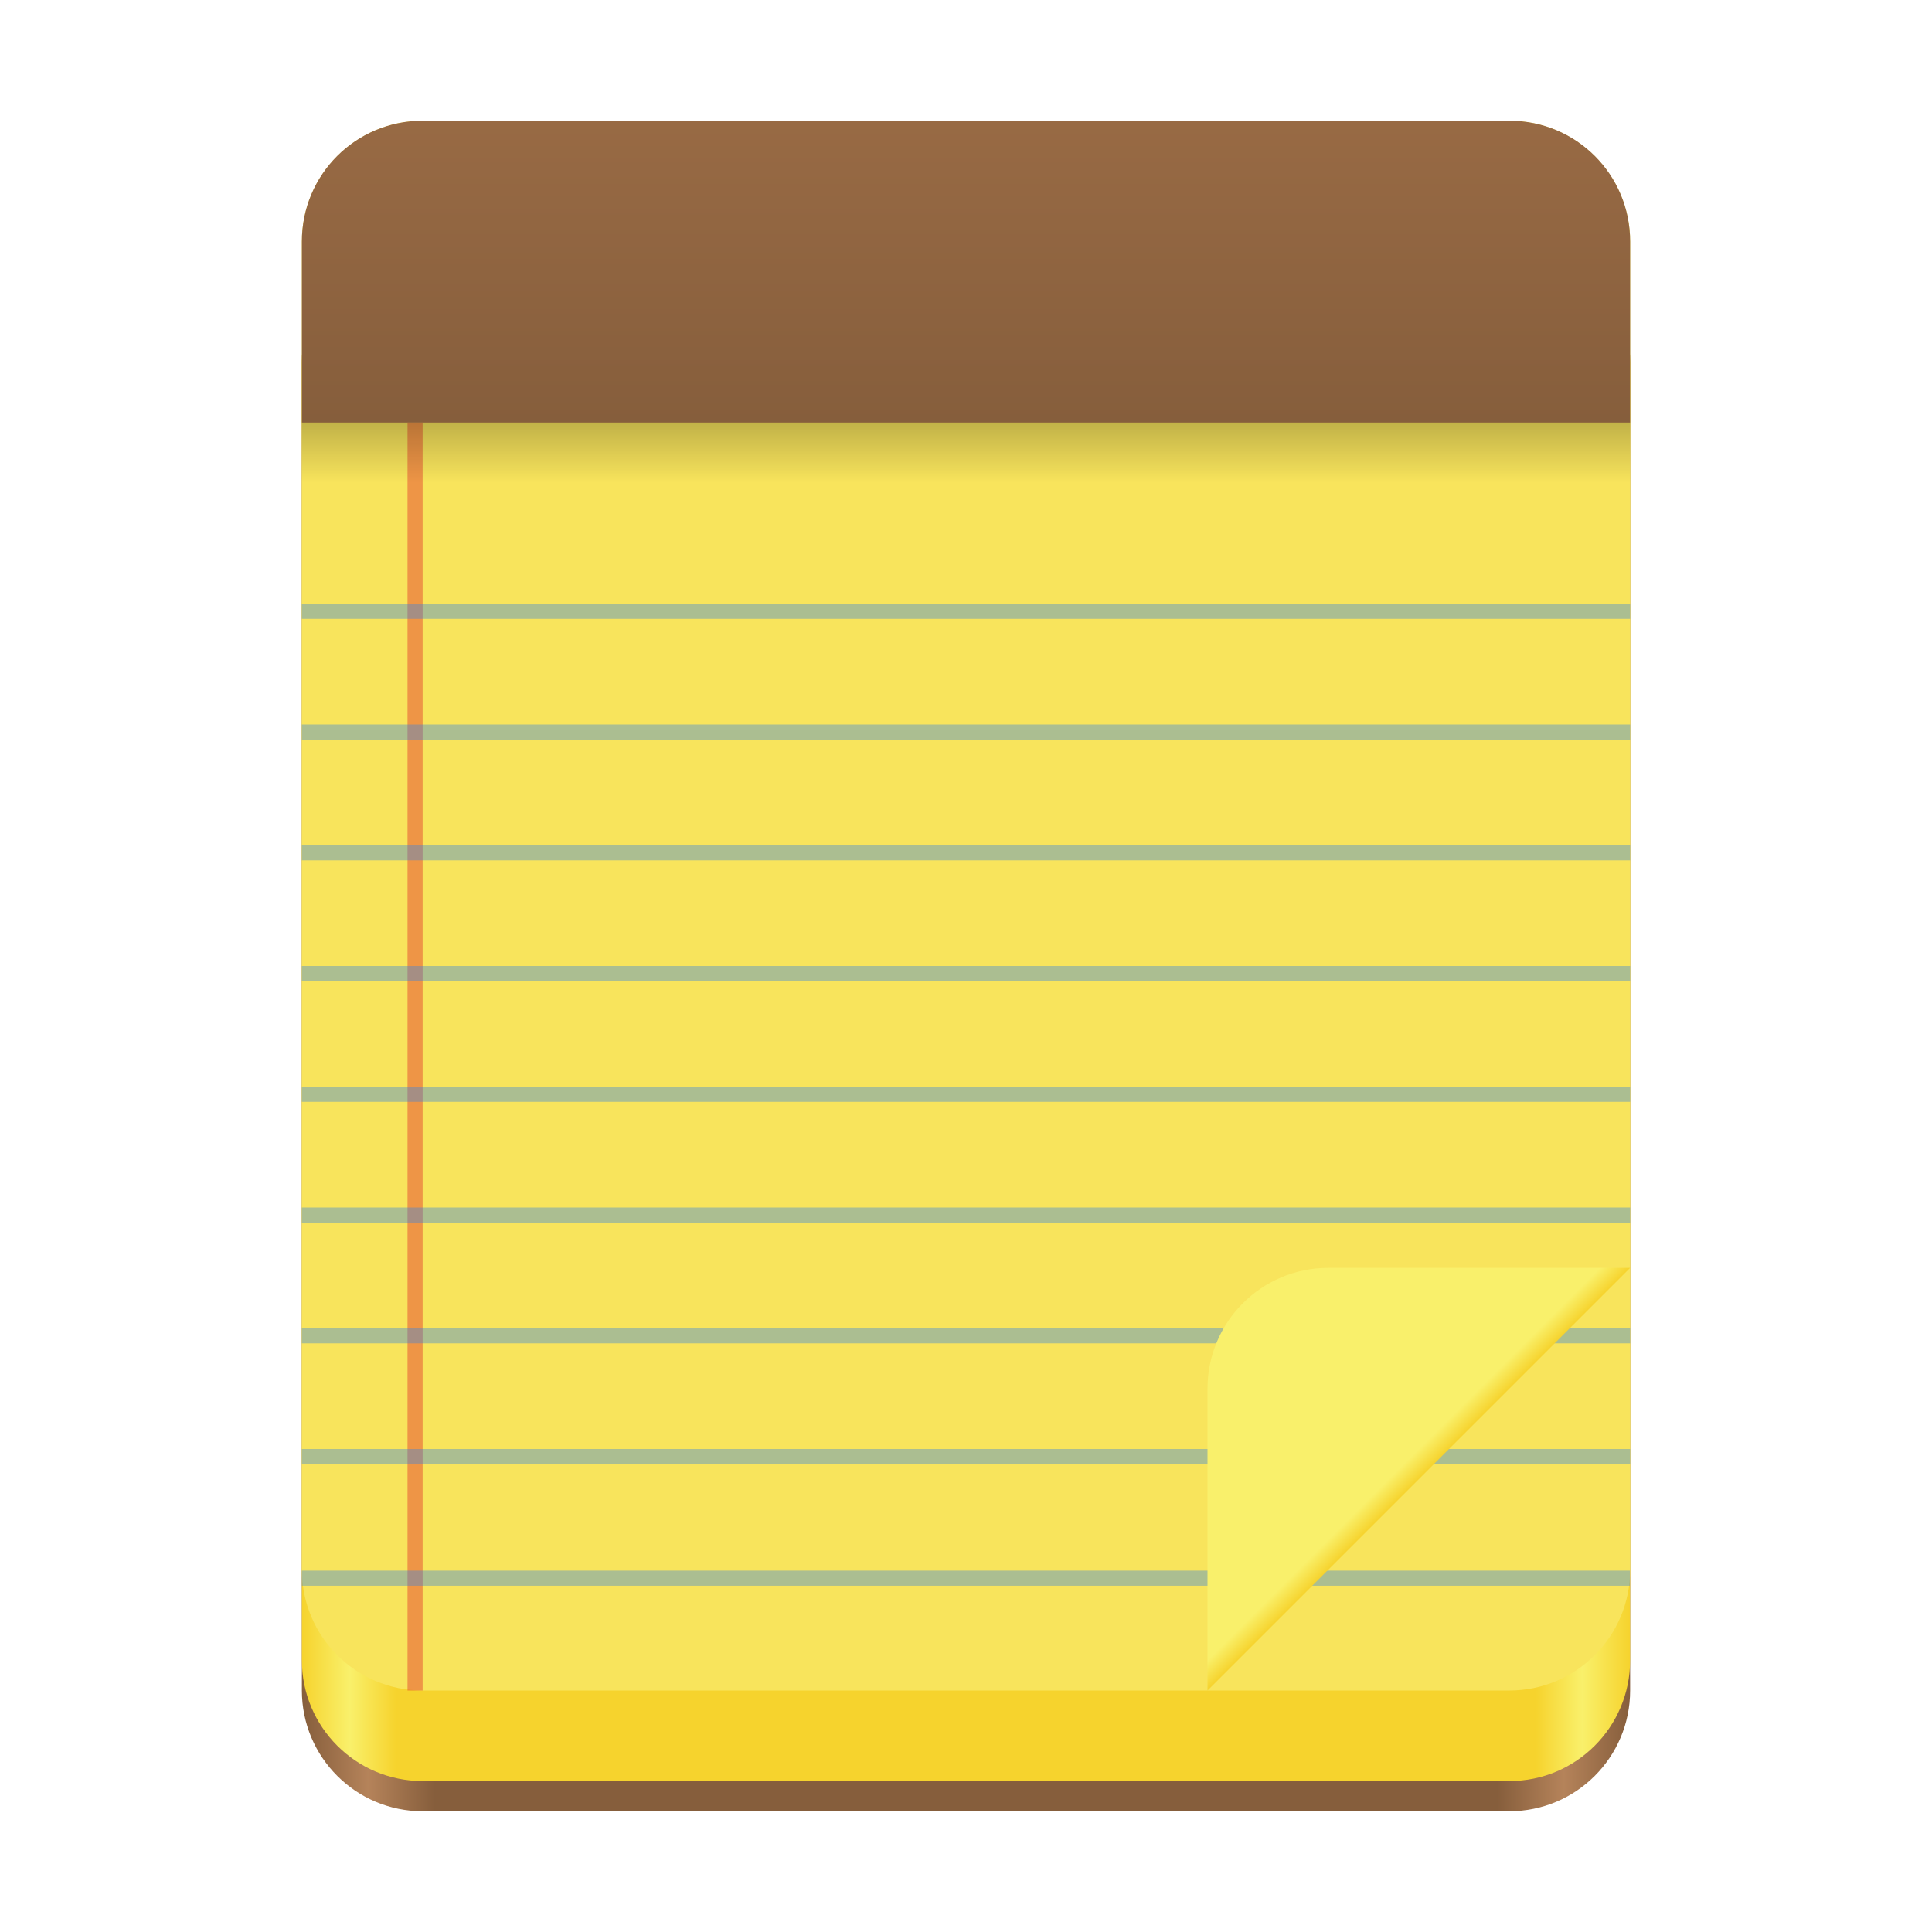
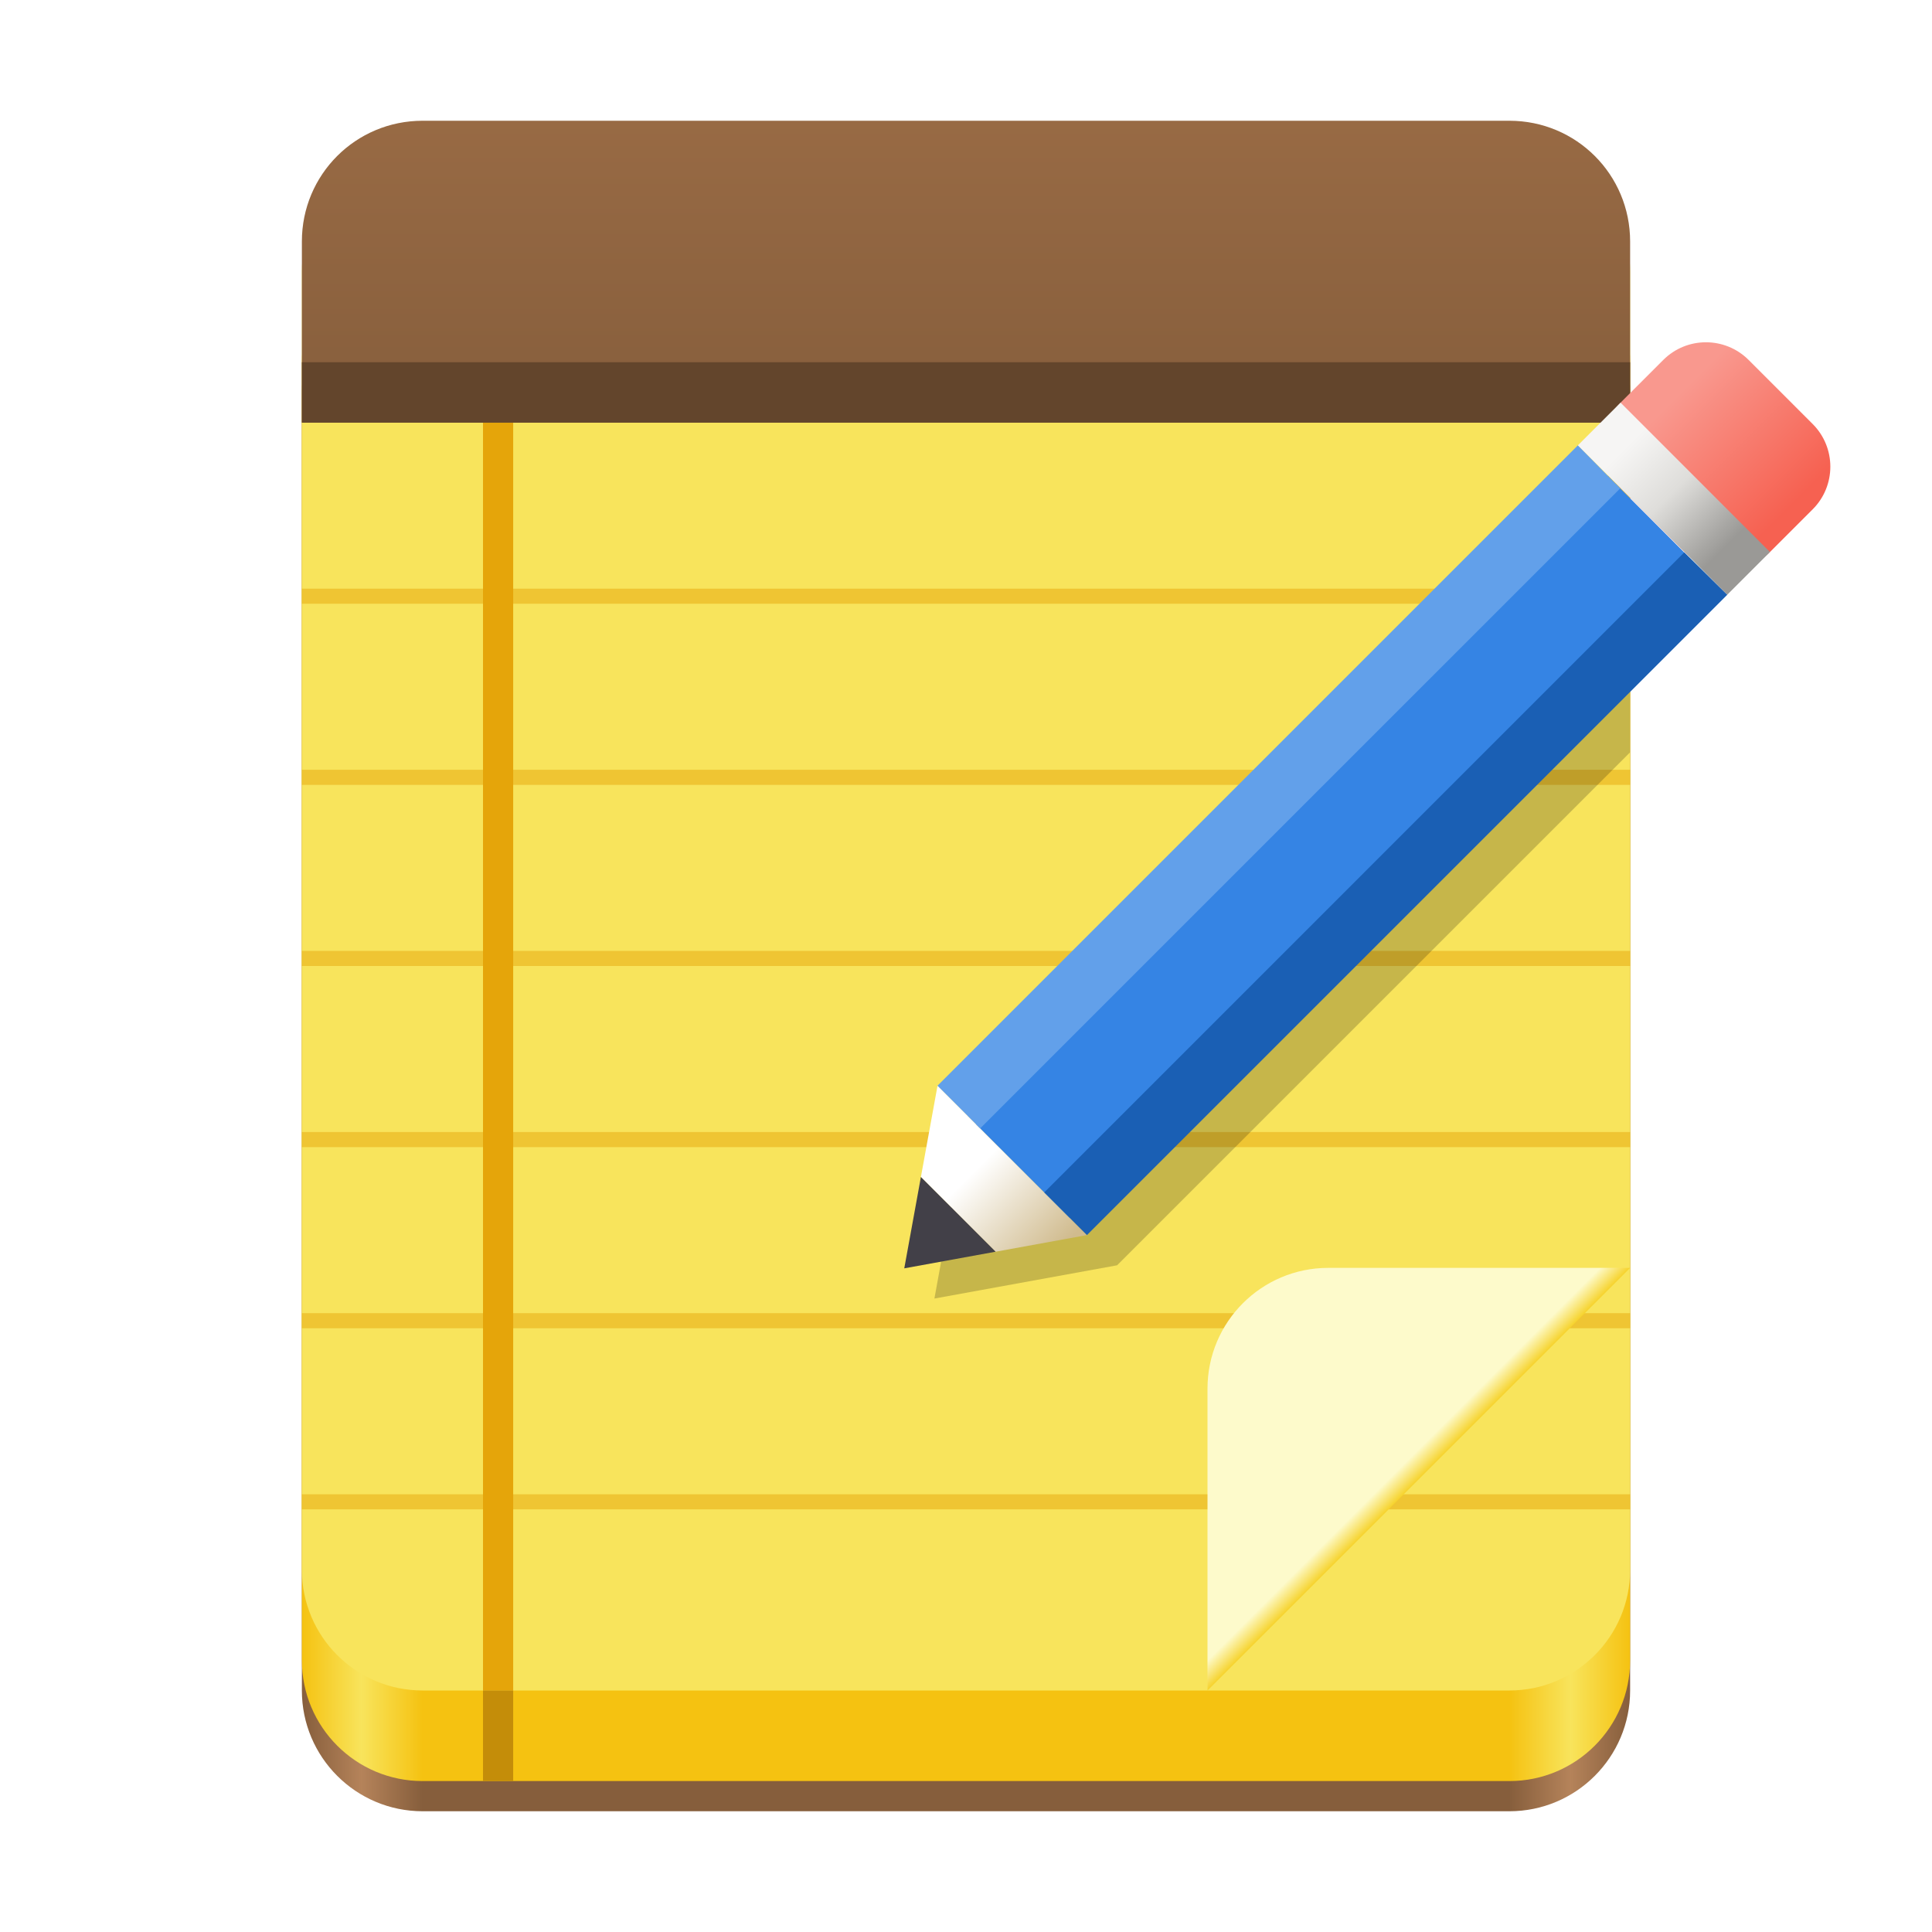
<svg xmlns="http://www.w3.org/2000/svg" height="128px" viewBox="0 0 128 128" width="128px">
-   <linearGradient id="a" gradientTransform="matrix(0.196428 0 0 0.342105 2.59732 273.7401)" gradientUnits="userSpaceOnUse" x1="88.596" x2="536.596" y1="-449.394" y2="-449.394">
+   <linearGradient id="a" gradientUnits="userSpaceOnUse" x1="20" x2="108" y1="69" y2="69">
    <stop offset="0" stop-color="#865e3c" />
-     <stop offset="0.05" stop-color="#b5835a" />
-     <stop offset="0.1" stop-color="#865e3c" />
-     <stop offset="0.9" stop-color="#865e3c" />
-     <stop offset="0.95" stop-color="#b5835a" />
+     <stop offset="0.045" stop-color="#b5835a" />
+     <stop offset="0.091" stop-color="#865e3c" />
+     <stop offset="0.909" stop-color="#865e3c" />
+     <stop offset="0.955" stop-color="#b5835a" />
    <stop offset="1" stop-color="#865e3c" />
  </linearGradient>
-   <linearGradient id="b" gradientTransform="matrix(0.196428 0 0 0.335526 2.59732 268.7835)" gradientUnits="userSpaceOnUse" x1="88.596" x2="536.596" y1="-449.394" y2="-449.394">
-     <stop offset="0" stop-color="#f6d32d" />
-     <stop offset="0.036" stop-color="#f9f06b" />
-     <stop offset="0.071" stop-color="#f6d32d" />
-     <stop offset="0.929" stop-color="#f6d32d" />
-     <stop offset="0.964" stop-color="#f9f06b" />
-     <stop offset="1" stop-color="#f6d32d" />
+   <linearGradient id="b" gradientUnits="userSpaceOnUse" x1="20" x2="108" y1="67" y2="67">
+     <stop offset="0" stop-color="#f5c211" />
+     <stop offset="0.045" stop-color="#f8e45c" />
+     <stop offset="0.091" stop-color="#f5c211" />
+     <stop offset="0.909" stop-color="#f5c211" />
+     <stop offset="0.955" stop-color="#f8e45c" />
+     <stop offset="1" stop-color="#f5c211" />
  </linearGradient>
  <linearGradient id="c" gradientUnits="userSpaceOnUse" x1="64" x2="64" y1="8" y2="28">
    <stop offset="0" stop-color="#986a44" />
    <stop offset="1" stop-color="#865e3c" />
  </linearGradient>
-   <clipPath id="d">
+   <filter id="d" height="100%" width="100%" x="0%" y="0%">
+     <feColorMatrix in="SourceGraphic" type="matrix" values="0 0 0 0 1 0 0 0 0 1 0 0 0 0 1 0 0 0 1 0" />
+   </filter>
+   <mask id="e">
+     <g filter="url(#d)">
+       <rect fill-opacity="0.5" height="128" width="128" />
+     </g>
+   </mask>
+   <clipPath id="f">
+     <rect height="152" width="192" />
+   </clipPath>
+   <clipPath id="g">
    <path d="m 80 84 h 28 v 28 h -28 z m 0 0" />
  </clipPath>
-   <clipPath id="e">
+   <clipPath id="h">
    <path d="m 108 84 l -28 28 h -8 v -36 h 36 z m 0 0" />
  </clipPath>
-   <linearGradient id="f" gradientTransform="matrix(0 0.25 0.25 0 75 12)" gradientUnits="userSpaceOnUse" x1="344" x2="340" y1="76" y2="72">
+   <linearGradient id="i" gradientTransform="matrix(0 0.25 0.25 0 75 12)" gradientUnits="userSpaceOnUse" x1="344" x2="340" y1="76" y2="72">
    <stop offset="0" stop-color="#f6d32d" />
-     <stop offset="1" stop-color="#f9f06b" />
+     <stop offset="1" stop-color="#fdfacb" />
  </linearGradient>
-   <filter id="g" height="100%" width="100%" x="0%" y="0%">
-     <feColorMatrix in="SourceGraphic" type="matrix" values="0 0 0 0 1 0 0 0 0 1 0 0 0 0 1 0 0 0 1 0" />
-   </filter>
-   <mask id="h">
-     <g filter="url(#g)">
-       <rect fill-opacity="0.219" height="128" width="128" />
+   <clipPath id="j">
+     <path d="m 20 10 h 88 v 102 h -88 z m 0 0" />
+   </clipPath>
+   <clipPath id="k">
+     <path d="m 28 10 h 72 c 4.418 0 8 3.582 8 8 v 86 c 0 4.418 -3.582 8 -8 8 h -72 c -4.418 0 -8 -3.582 -8 -8 v -86 c 0 -4.418 3.582 -8 8 -8 z m 0 0" />
+   </clipPath>
+   <mask id="l">
+     <g filter="url(#d)">
+       <rect fill-opacity="0.2" height="128" width="128" />
    </g>
  </mask>
-   <linearGradient id="i" gradientUnits="userSpaceOnUse" x1="72" x2="72" y1="44" y2="48">
-     <stop offset="0" />
-     <stop offset="1" stop-opacity="0" />
-   </linearGradient>
-   <clipPath id="j">
+   <clipPath id="m">
    <rect height="152" width="192" />
  </clipPath>
-   <path d="m 28 16 h 72 c 4.418 0 8 3.582 8 8 v 88 c 0 4.418 -3.582 8 -8 8 h -72 c -4.418 0 -8 -3.582 -8 -8 v -88 c 0 -4.418 3.582 -8 8 -8 z m 0 0" fill="url(#a)" />
+   <linearGradient id="n" gradientTransform="matrix(0.848528 -0.848528 0.824958 0.824958 -128.9946 -20.7489)" gradientUnits="userSpaceOnUse" x1="115" x2="115" y1="183" y2="174">
+     <stop offset="0" stop-color="#f66151" />
+     <stop offset="1" stop-color="#f9988e" />
+   </linearGradient>
+   <linearGradient id="o" gradientTransform="matrix(0.0485366 -0.23068 0.23068 -0.0485366 87.69713 106.516)" gradientUnits="userSpaceOnUse" x1="128.817" x2="158.518" y1="-97.698" y2="-127.399">
+     <stop offset="0" stop-color="#d0bb8e" />
+     <stop offset="1" stop-color="#ffffff" />
+   </linearGradient>
+   <linearGradient id="p" gradientTransform="matrix(0.707107 -0.707107 0.824958 0.824958 -113.7211 -36.02241)" gradientUnits="userSpaceOnUse" x1="110" x2="110" y1="182" y2="174">
+     <stop offset="0" stop-color="#9a9996" />
+     <stop offset="0.533" stop-color="#deddda" />
+     <stop offset="1" stop-color="#f6f5f4" />
+   </linearGradient>
+   <path d="m 28 18 h 72 c 4.418 0 8 3.582 8 8 v 86 c 0 4.418 -3.582 8 -8 8 h -72 c -4.418 0 -8 -3.582 -8 -8 v -86 c 0 -4.418 3.582 -8 8 -8 z m 0 0" fill="url(#a)" />
  <path d="m 28 16 h 72 c 4.418 0 8 3.582 8 8 v 86 c 0 4.418 -3.582 8 -8 8 h -72 c -4.418 0 -8 -3.582 -8 -8 v -86 c 0 -4.418 3.582 -8 8 -8 z m 0 0" fill="url(#b)" />
-   <path d="m 28 8 h 72 c 4.418 0 8 3.582 8 8 v 88 c 0 4.418 -3.582 8 -8 8 h -72 c -4.418 0 -8 -3.582 -8 -8 v -88 c 0 -4.418 3.582 -8 8 -8 z m 0 0" fill="#f8e45c" />
+   <path d="m 28 10 h 72 c 4.418 0 8 3.582 8 8 v 86 c 0 4.418 -3.582 8 -8 8 h -72 c -4.418 0 -8 -3.582 -8 -8 v -86 c 0 -4.418 3.582 -8 8 -8 z m 0 0" fill="#f8e45c" />
  <path d="m 28 8 c -4.434 0 -8 3.566 -8 8 v 12 h 88 v -12 c 0 -4.434 -3.566 -8 -8 -8 z m 0 0" fill="url(#c)" />
-   <g fill-opacity="0.391">
-     <path d="m 27 28 h 1 v 84 h -1 z m 0 0" fill="#e01b24" />
-     <path d="m 20 40 h 88 v 1 h -88 z m 0 0" fill="#3584e4" />
-     <path d="m 20 48 h 88 v 1 h -88 z m 0 0" fill="#3584e4" />
-     <path d="m 20 56 h 88 v 1 h -88 z m 0 0" fill="#3584e4" />
-     <path d="m 20 64 h 88 v 1 h -88 z m 0 0" fill="#3584e4" />
-     <path d="m 20 72 h 88 v 1 h -88 z m 0 0" fill="#3584e4" />
-     <path d="m 20 80 h 88 v 1 h -88 z m 0 0" fill="#3584e4" />
-     <path d="m 20 88 h 88 v 1 h -88 z m 0 0" fill="#3584e4" />
-     <path d="m 20 96 h 88 v 1 h -88 z m 0 0" fill="#3584e4" />
-     <path d="m 20 104.059 h 87.98 v 1 h -87.98 z m 0 0" fill="#3584e4" />
+   <g clip-path="url(#f)" fill="#e5a50a" fill-opacity="0.997" mask="url(#e)" transform="matrix(1 0 0 1 -8 -16)">
+     <path d="m 28 55 h 88 v 1 h -88 z m 0 0" />
+     <path d="m 28 67 h 88 v 1 h -88 z m 0 0" />
+     <path d="m 28 79 h 88 v 1 h -88 z m 0 0" />
+     <path d="m 28 103 h 88 v 1 h -88 z m 0 0" />
+     <path d="m 28 91 h 88 v 1 h -88 z m 0 0" />
+     <path d="m 28 115 h 88 v 1 h -88 z m 0 0" />
  </g>
-   <g clip-path="url(#d)">
-     <g clip-path="url(#e)">
-       <path d="m 80 92 v 20 c 0 4.418 3.582 8 8 8 h 20 c 4.418 0 8 -3.582 8 -8 v -20 c 0 -4.418 -3.582 -8 -8 -8 h -20 c -4.418 0 -8 3.582 -8 8 z m 0 0" fill="url(#f)" />
+   <path d="m 32 28 h 2 v 84 h -2 z m 0 0" fill="#e5a50a" />
+   <path d="m 32 118 h 2 v -6 h -2 z m 0 0" fill="#c48d09" />
+   <g clip-path="url(#g)">
+     <g clip-path="url(#h)">
+       <path d="m 80 92 v 20 c 0 4.418 3.582 8 8 8 h 20 c 4.418 0 8 -3.582 8 -8 v -20 c 0 -4.418 -3.582 -8 -8 -8 h -20 c -4.418 0 -8 3.582 -8 8 z m 0 0" fill="url(#i)" />
    </g>
  </g>
-   <g clip-path="url(#j)" mask="url(#h)" transform="matrix(1 0 0 1 -8 -16)">
-     <path d="m 28 44 h 88 v 4 h -88 z m 0 0" fill="url(#i)" />
+   <path d="m 20 24 h 88 v 4 h -88 z m 0 0" fill="#63452c" />
+   <g clip-path="url(#j)">
+     <g clip-path="url(#k)">
+       <g clip-path="url(#m)" mask="url(#l)" transform="matrix(1 0 0 1 -8 -16)">
+         <path d="m 124.438 57.402 c -3.34 -3.258 -6.629 -6.57 -9.898 -9.902 l -42.426 42.43 l -2.207 12.102 l 12.105 -2.203 z m 0 0" />
+       </g>
+     </g>
  </g>
+   <path d="m 107.367 26.676 l 2.828 -2.828 c 1.562 -1.562 4.094 -1.562 5.656 0 l 4.242 4.242 c 1.562 1.562 1.562 4.094 0 5.656 l -2.828 2.828 c -1.562 1.562 -4.094 1.562 -5.656 0 l -4.242 -4.242 c -1.562 -1.562 -1.562 -4.094 0 -5.656 z m 0 0" fill="url(#n)" />
+   <path d="m 65.961 82.93 l -4.949 -4.949 l 1.102 -6.051 l 9.898 9.898 z m 0 0" fill="url(#o)" />
+   <path d="m 59.91 84.031 l 1.102 -6.051 l 4.949 4.949 z m 0 0" fill="#424048" />
+   <path d="m 70.883 80.699 l -6.223 -6.223 l 42.398 -42.402 l 6.223 6.223 z m 0 0" fill="#3584e4" />
+   <path d="m 64.941 74.758 l -2.828 -2.828 l 42.426 -42.426 l 2.805 2.852 z m 0 0" fill="#62a0ea" />
+   <path d="m 69.184 79 l 2.828 2.828 l 42.426 -42.426 l -2.852 -2.805 z m 0 0" fill="#1a5fb4" />
+   <path d="m 104.539 29.504 l 2.828 -2.828 l 9.898 9.898 l -2.828 2.828 z m 0 0" fill="url(#p)" />
</svg>
